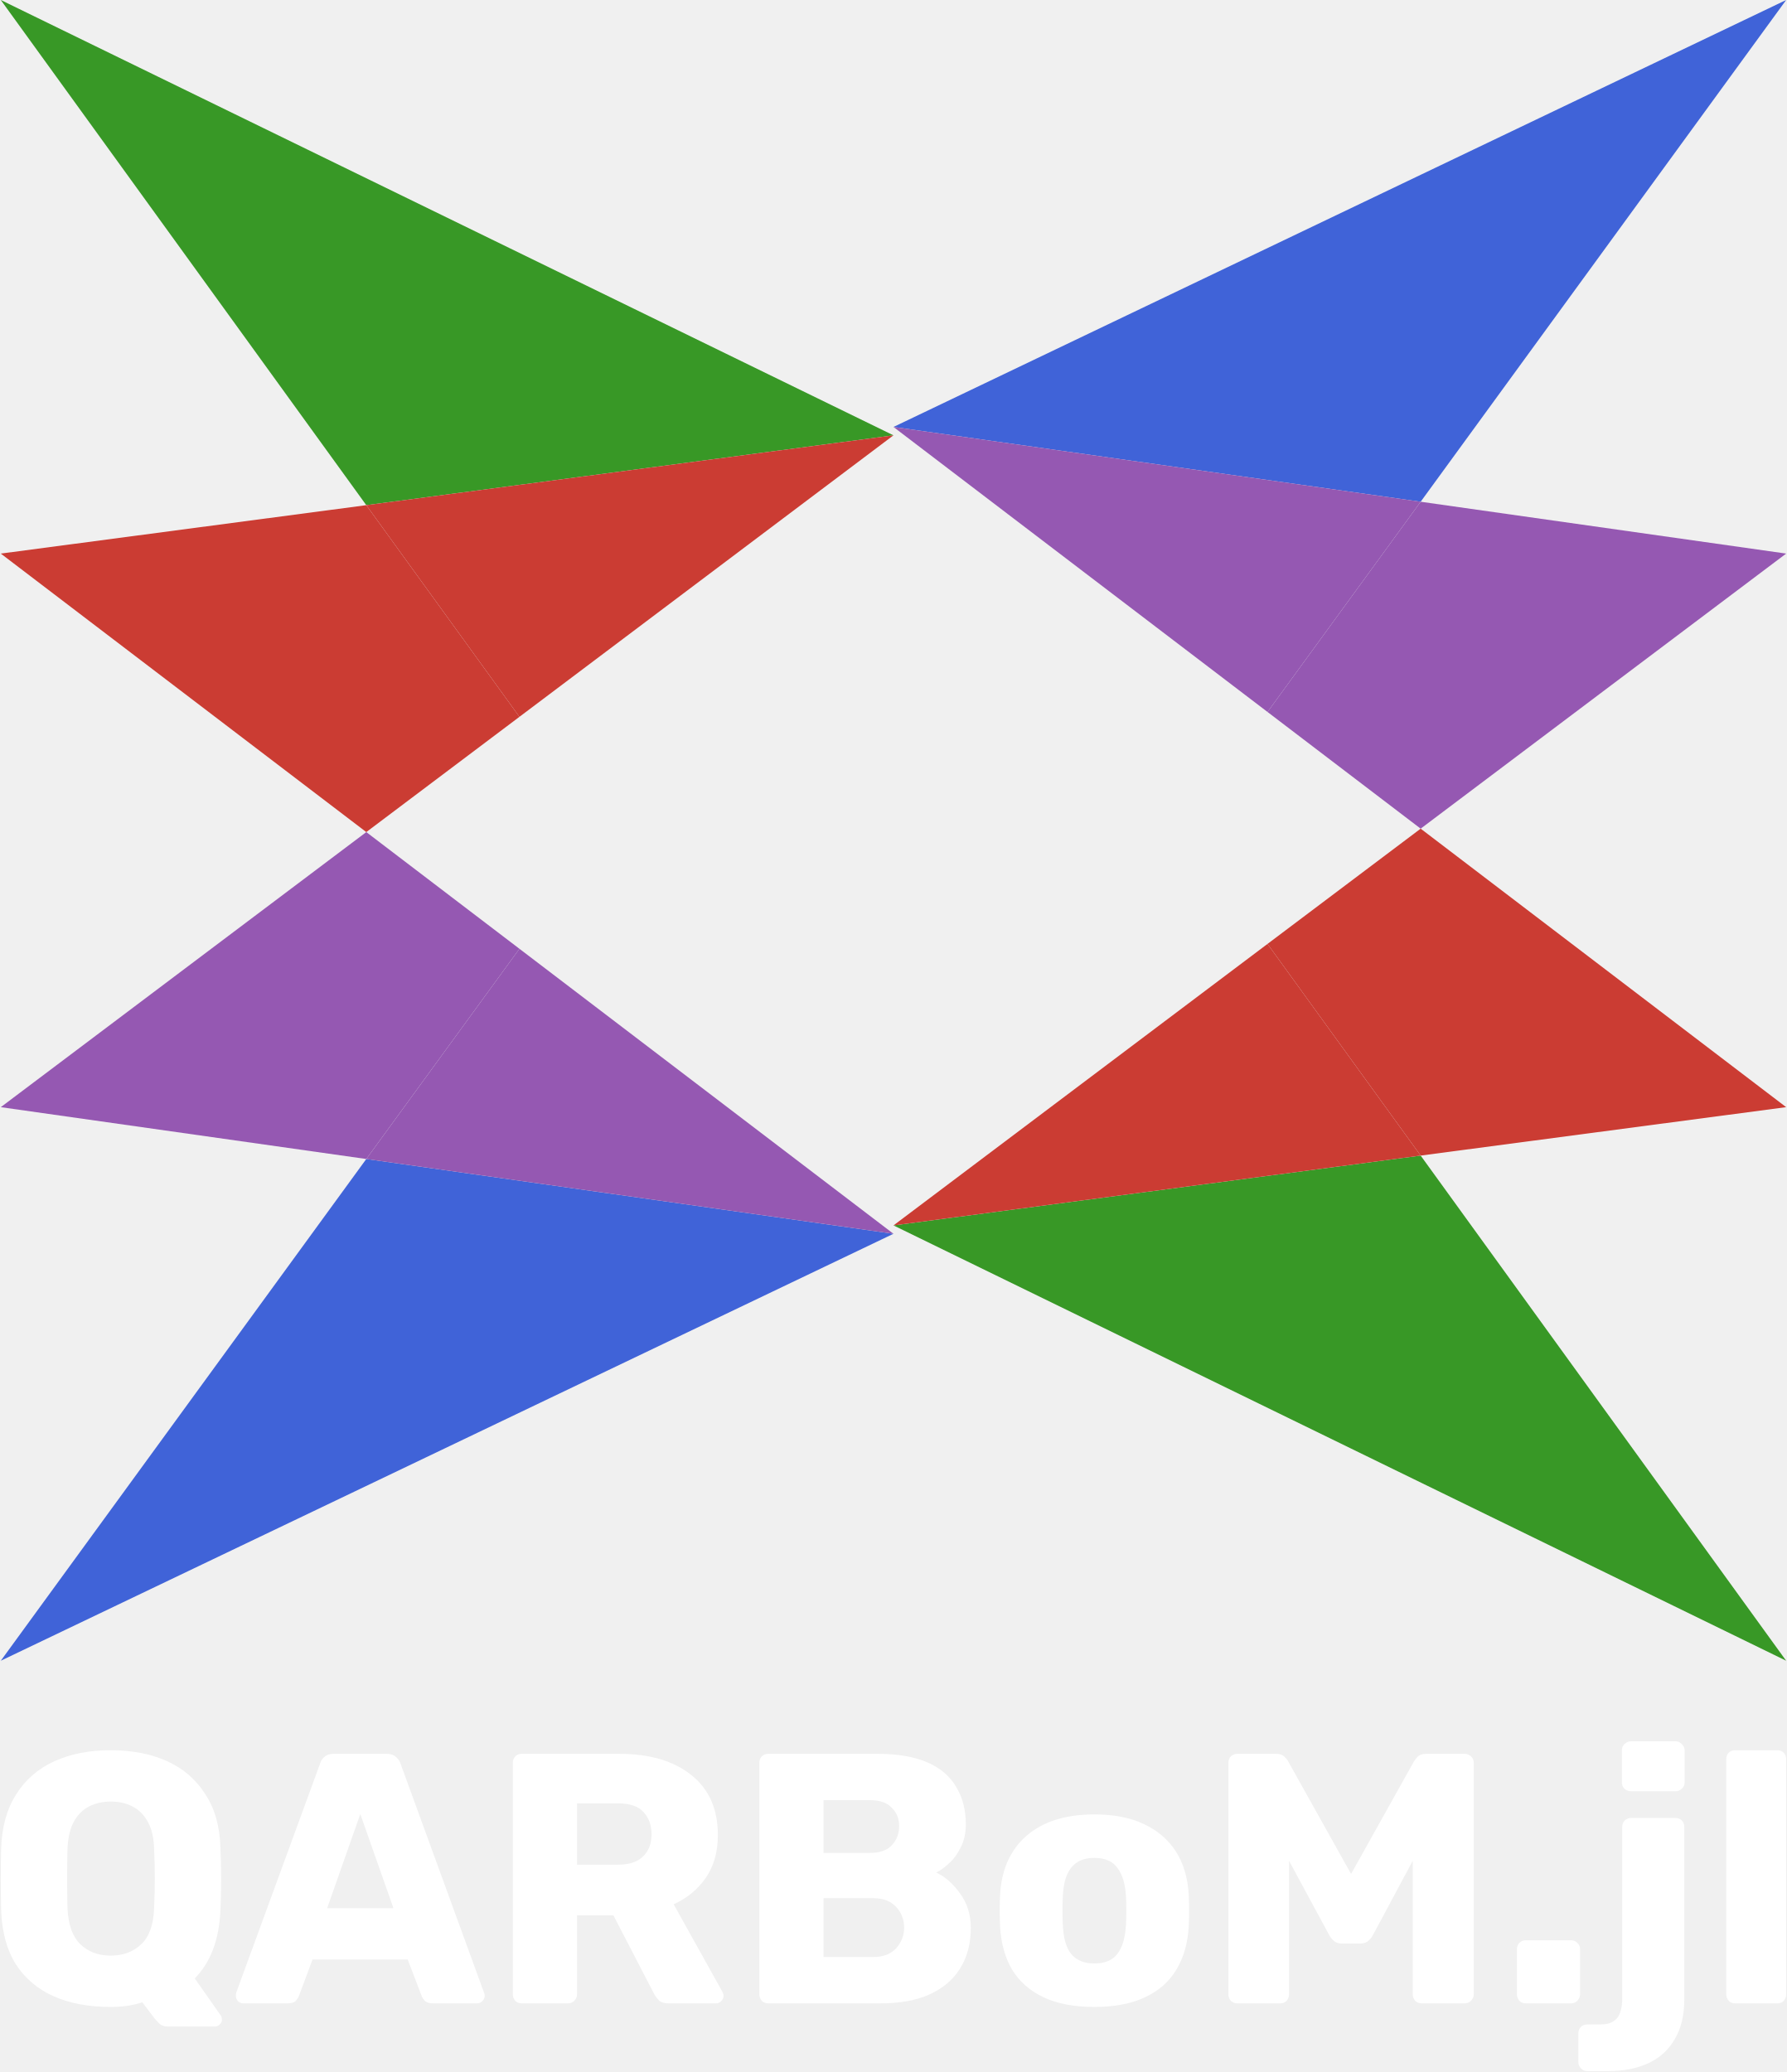
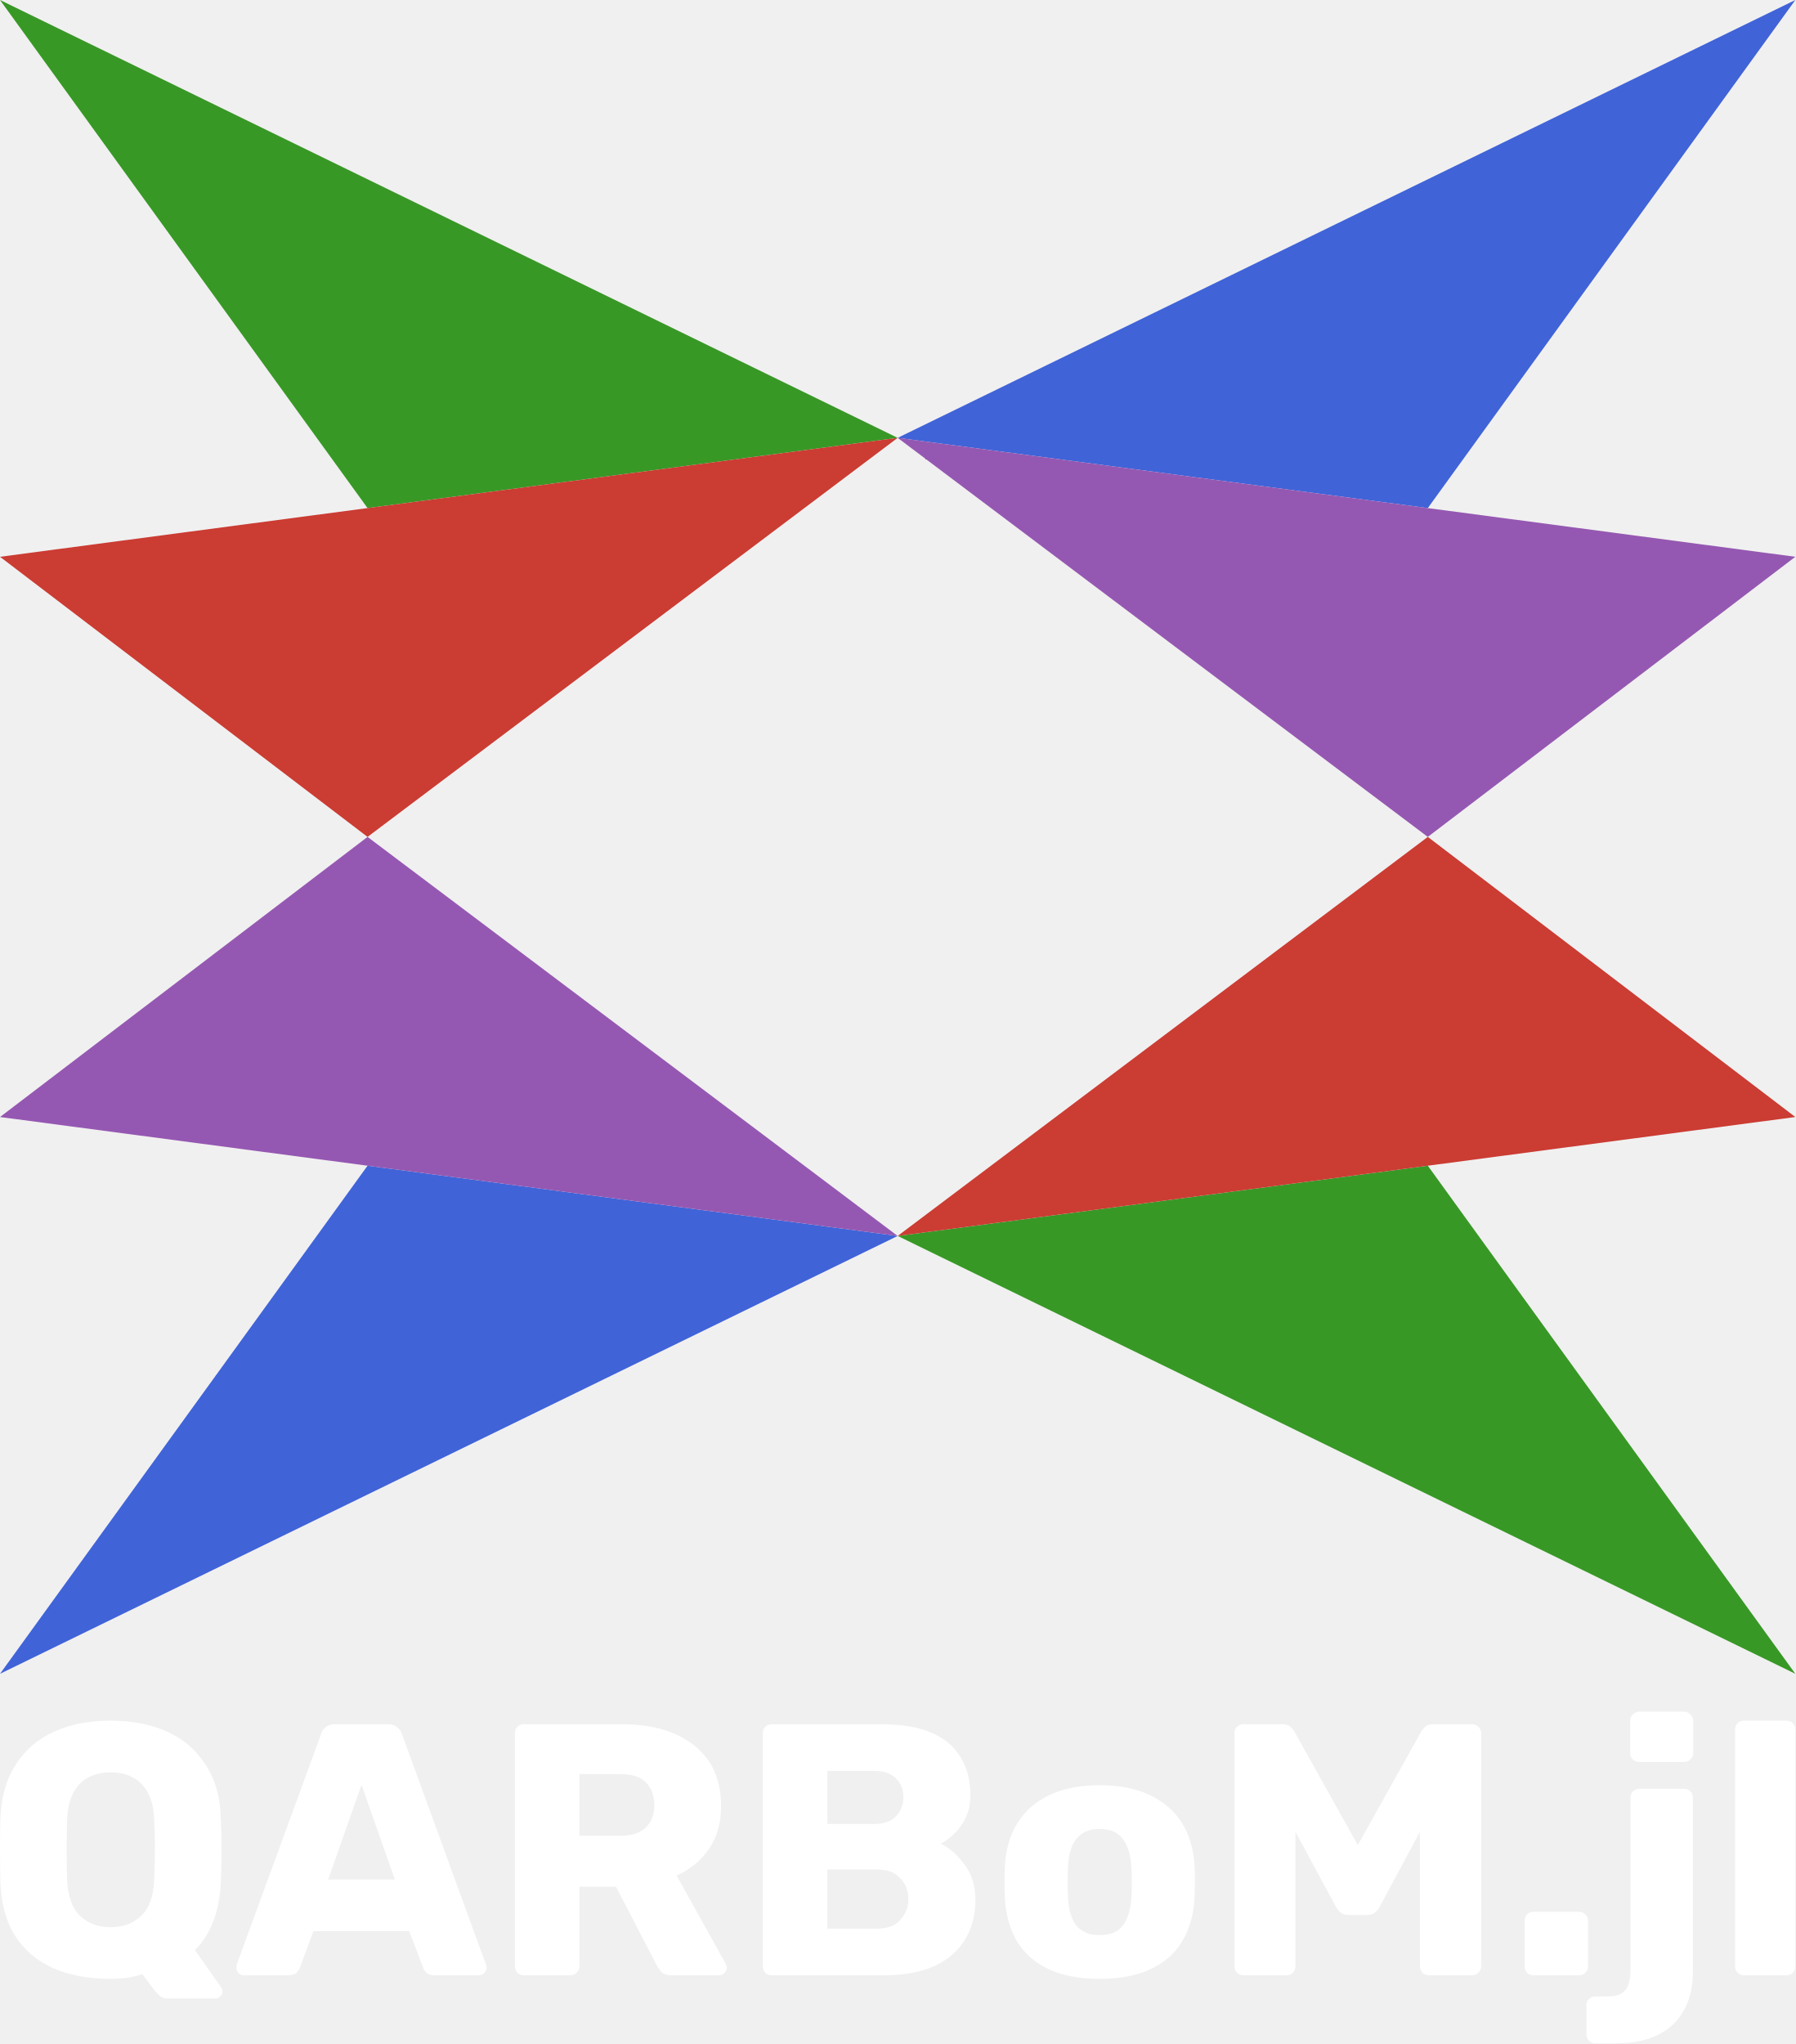
- <svg xmlns="http://www.w3.org/2000/svg" width="1707" height="1980" viewBox="0 0 1707 1980" fill="none">
-   <path d="M350.005 795.138L853.75 416L496.343 684.998L350.005 795.138Z" fill="#9558B2" />
-   <path d="M496.343 906.65L853.75 1179L350.005 795.138L496.343 906.65Z" fill="#CB3C33" />
-   <path d="M853.75 416L0.75 0L350.005 482.733L853.75 416Z" fill="#389826" />
-   <path d="M0.75 1587L853.75 1179L350.005 1107.54L0.75 1587Z" fill="#4063D8" />
-   <path d="M496.343 684.998L853.75 416L350.005 482.733L496.343 684.998Z" fill="#CB3C33" />
-   <path fill-rule="evenodd" clip-rule="evenodd" d="M0.75 529L350.005 482.733L496.343 684.998L350.005 795.138L0.75 529Z" fill="#CB3C33" />
-   <path d="M496.343 906.65L350.005 795.138L0.75 1058L350.005 1107.54L496.343 906.65Z" fill="#9558B2" />
-   <path d="M853.75 1179L496.343 906.65L350.005 1107.54L853.75 1179Z" fill="#9558B2" />
-   <path d="M1357.5 791.862L853.75 1171L1211.16 902.002L1357.5 791.862Z" fill="#9558B2" />
-   <path d="M1211.16 680.35L853.75 408L1357.5 791.862L1211.16 680.35Z" fill="#CB3C33" />
-   <path d="M853.75 1171L1706.75 1587L1357.5 1104.27L853.75 1171Z" fill="#389826" />
-   <path d="M1706.75 9.45926e-05L853.75 408L1357.5 479.457L1706.75 9.45926e-05Z" fill="#4063D8" />
-   <path d="M1211.16 902.002L853.75 1171L1357.5 1104.27L1211.16 902.002Z" fill="#CB3C33" />
-   <path fill-rule="evenodd" clip-rule="evenodd" d="M1706.75 1058L1357.5 1104.27L1211.16 902.002L1357.5 791.862L1706.75 1058Z" fill="#CB3C33" />
-   <path d="M1211.16 680.35L1357.5 791.862L1706.75 529L1357.5 479.457L1211.16 680.35Z" fill="#9558B2" />
-   <path d="M853.75 408L1211.16 680.35L1357.5 479.457L853.75 408Z" fill="#9558B2" />
-   <path d="M1658.03 1914.43C1655.53 1914.43 1653.49 1913.63 1651.9 1912.04C1650.31 1910.22 1649.51 1908.18 1649.51 1905.91V1681.04C1649.51 1678.54 1650.31 1676.49 1651.9 1674.9C1653.49 1673.31 1655.53 1672.52 1658.03 1672.52H1698.23C1700.73 1672.52 1702.78 1673.31 1704.37 1674.9C1705.96 1676.49 1706.75 1678.54 1706.75 1681.04V1905.91C1706.75 1908.18 1705.96 1910.22 1704.37 1912.04C1702.78 1913.63 1700.73 1914.43 1698.23 1914.43H1658.03Z" fill="white" />
-   <path d="M1516.72 1979.16C1514.22 1979.16 1512.18 1978.25 1510.59 1976.43C1509 1974.84 1508.2 1972.91 1508.2 1970.64V1943.04C1508.2 1940.55 1509 1938.5 1510.59 1936.91C1512.18 1935.32 1514.22 1934.53 1516.72 1934.53H1529.33C1535.01 1934.53 1539.32 1933.39 1542.27 1931.12C1545.23 1929.07 1547.27 1926.12 1548.41 1922.26C1549.54 1918.63 1550.11 1914.42 1550.11 1909.65V1745.77C1550.11 1743.27 1550.91 1741.23 1552.5 1739.64C1554.31 1738.05 1556.36 1737.25 1558.63 1737.25H1600.88C1603.38 1737.25 1605.42 1738.05 1607.01 1739.64C1608.6 1741.23 1609.39 1743.27 1609.39 1745.77V1911.02C1609.39 1925.78 1606.44 1938.16 1600.54 1948.15C1594.86 1958.38 1586.57 1966.1 1575.66 1971.32C1564.76 1976.55 1551.47 1979.16 1535.8 1979.16H1516.72ZM1558.29 1711.7C1556.02 1711.7 1553.97 1710.9 1552.16 1709.31C1550.57 1707.72 1549.77 1705.68 1549.77 1703.18V1672.52C1549.77 1670.25 1550.57 1668.32 1552.16 1666.73C1553.97 1664.91 1556.02 1664 1558.29 1664H1601.22C1603.49 1664 1605.42 1664.91 1607.01 1666.73C1608.83 1668.32 1609.74 1670.25 1609.74 1672.52V1703.18C1609.74 1705.68 1608.83 1707.72 1607.01 1709.31C1605.42 1710.9 1603.49 1711.7 1601.22 1711.7H1558.29Z" fill="white" />
-   <path d="M1458.02 1914.42C1455.52 1914.42 1453.48 1913.63 1451.89 1912.04C1450.3 1910.22 1449.5 1908.18 1449.5 1905.91V1862.64C1449.5 1860.14 1450.3 1858.09 1451.89 1856.5C1453.48 1854.91 1455.52 1854.12 1458.02 1854.12H1501.29C1503.56 1854.12 1505.49 1854.91 1507.08 1856.5C1508.9 1858.09 1509.81 1860.14 1509.81 1862.64V1905.91C1509.81 1908.18 1508.9 1910.22 1507.08 1912.04C1505.49 1913.63 1503.56 1914.42 1501.29 1914.42H1458.02Z" fill="white" />
-   <path d="M1182.31 1914.42C1180.04 1914.42 1178 1913.63 1176.18 1912.04C1174.59 1910.22 1173.8 1908.18 1173.8 1905.91V1684.44C1173.8 1681.95 1174.59 1679.9 1176.18 1678.31C1178 1676.72 1180.04 1675.93 1182.31 1675.93H1219.11C1222.97 1675.93 1225.81 1676.95 1227.63 1678.99C1229.45 1680.81 1230.58 1682.29 1231.04 1683.42L1291 1790.75L1350.97 1683.42C1351.65 1682.29 1352.78 1680.81 1354.37 1678.99C1356.19 1676.95 1359.03 1675.93 1362.89 1675.93H1399.35C1401.85 1675.93 1403.89 1676.72 1405.48 1678.31C1407.3 1679.9 1408.21 1681.95 1408.21 1684.44V1905.91C1408.21 1908.18 1407.3 1910.22 1405.48 1912.04C1403.89 1913.63 1401.85 1914.42 1399.35 1914.42H1358.8C1356.31 1914.42 1354.15 1913.63 1352.33 1912.04C1350.74 1910.22 1349.95 1908.18 1349.95 1905.91V1778.14L1311.79 1849.35C1310.65 1851.39 1309.17 1853.21 1307.36 1854.8C1305.54 1856.39 1303.04 1857.19 1299.86 1857.19H1282.14C1278.96 1857.19 1276.47 1856.39 1274.65 1854.8C1272.83 1853.21 1271.35 1851.39 1270.22 1849.35L1231.72 1778.14V1905.91C1231.72 1908.18 1230.92 1910.22 1229.33 1912.04C1227.74 1913.63 1225.7 1914.42 1223.2 1914.42H1182.31Z" fill="white" />
-   <path d="M1045.57 1917.83C1026.49 1917.83 1010.37 1914.77 997.193 1908.63C984.246 1902.5 974.252 1893.76 967.21 1882.4C960.396 1870.81 956.534 1857.07 955.626 1841.17C955.399 1836.63 955.285 1831.52 955.285 1825.84C955.285 1819.93 955.399 1814.82 955.626 1810.51C956.534 1794.38 960.623 1780.64 967.892 1769.28C975.16 1757.92 985.268 1749.18 998.215 1743.05C1011.39 1736.91 1027.18 1733.85 1045.57 1733.85C1064.2 1733.85 1079.99 1736.91 1092.93 1743.05C1106.11 1749.18 1116.33 1757.92 1123.6 1769.28C1130.87 1780.64 1134.95 1794.38 1135.86 1810.51C1136.09 1814.82 1136.2 1819.93 1136.2 1825.84C1136.2 1831.52 1136.09 1836.63 1135.86 1841.17C1134.95 1857.07 1130.98 1870.81 1123.94 1882.4C1117.12 1893.76 1107.13 1902.5 1093.96 1908.63C1081.01 1914.77 1064.88 1917.83 1045.57 1917.83ZM1045.57 1876.27C1055.8 1876.27 1063.18 1873.2 1067.72 1867.07C1072.49 1860.93 1075.22 1851.73 1075.9 1839.47C1076.12 1836.06 1076.24 1831.52 1076.24 1825.84C1076.24 1820.16 1076.12 1815.62 1075.9 1812.21C1075.22 1800.17 1072.49 1791.09 1067.72 1784.95C1063.18 1778.59 1055.8 1775.41 1045.57 1775.41C1035.81 1775.41 1028.42 1778.59 1023.43 1784.95C1018.66 1791.09 1016.05 1800.17 1015.59 1812.21C1015.36 1815.62 1015.25 1820.16 1015.25 1825.84C1015.25 1831.52 1015.36 1836.06 1015.59 1839.47C1016.05 1851.73 1018.66 1860.93 1023.43 1867.07C1028.42 1873.2 1035.81 1876.27 1045.57 1876.27Z" fill="white" />
-   <path d="M734.127 1914.42C731.629 1914.42 729.584 1913.63 727.994 1912.04C726.404 1910.22 725.609 1908.18 725.609 1905.91V1684.44C725.609 1681.95 726.404 1679.9 727.994 1678.31C729.584 1676.72 731.629 1675.93 734.127 1675.93H838.045C857.579 1675.93 873.592 1678.65 886.085 1684.1C898.578 1689.55 907.777 1697.39 913.683 1707.61C919.816 1717.61 922.882 1729.53 922.882 1743.39C922.882 1751.56 921.292 1758.83 918.112 1765.19C915.159 1771.33 911.412 1776.44 906.869 1780.52C902.553 1784.61 898.464 1787.57 894.603 1789.38C903.234 1793.47 910.844 1800.17 917.431 1809.49C924.245 1818.8 927.652 1829.7 927.652 1842.19C927.652 1857.19 924.245 1870.13 917.431 1881.04C910.844 1891.71 901.077 1900 888.129 1905.91C875.41 1911.59 859.737 1914.42 841.111 1914.42H734.127ZM786.938 1870.13H834.297C844.064 1870.13 851.446 1867.29 856.443 1861.61C861.44 1855.94 863.939 1849.46 863.939 1842.19C863.939 1834.24 861.327 1827.54 856.103 1822.09C851.105 1816.64 843.837 1813.91 834.297 1813.91H786.938V1870.13ZM786.938 1770.64H831.23C840.543 1770.64 847.471 1768.26 852.014 1763.49C856.784 1758.49 859.169 1752.36 859.169 1745.09C859.169 1737.82 856.784 1731.92 852.014 1727.37C847.471 1722.6 840.543 1720.22 831.23 1720.22H786.938V1770.64Z" fill="white" />
-   <path d="M498.557 1914.42C496.058 1914.42 494.014 1913.63 492.424 1912.04C490.834 1910.22 490.039 1908.18 490.039 1905.91V1684.44C490.039 1681.95 490.834 1679.9 492.424 1678.31C494.014 1676.72 496.058 1675.93 498.557 1675.93H591.231C620.759 1675.93 643.928 1682.74 660.736 1696.37C677.545 1709.77 685.949 1728.85 685.949 1753.61C685.949 1769.74 682.088 1783.36 674.365 1794.49C666.642 1805.62 656.421 1814.03 643.701 1819.71L690.378 1903.52C691.06 1904.88 691.4 1906.13 691.4 1907.27C691.4 1909.09 690.605 1910.79 689.015 1912.38C687.653 1913.74 686.063 1914.42 684.246 1914.42H638.931C634.615 1914.42 631.435 1913.4 629.391 1911.36C627.346 1909.09 625.87 1907.04 624.961 1905.23L586.12 1830.27H551.367V1905.91C551.367 1908.18 550.459 1910.22 548.642 1912.04C547.052 1913.63 545.007 1914.42 542.509 1914.42H498.557ZM551.367 1781.89H590.549C601.225 1781.89 609.175 1779.28 614.399 1774.05C619.851 1768.83 622.576 1761.79 622.576 1752.93C622.576 1744.07 619.964 1736.91 614.74 1731.46C609.743 1726.01 601.679 1723.28 590.549 1723.28H551.367V1781.89Z" fill="white" />
-   <path d="M232.526 1914.42C230.709 1914.42 229.005 1913.74 227.415 1912.38C226.053 1910.79 225.371 1909.09 225.371 1907.27C225.371 1906.13 225.485 1905.11 225.712 1904.2L305.779 1685.47C306.461 1682.97 307.824 1680.81 309.868 1678.99C312.139 1676.95 315.206 1675.93 319.067 1675.93H369.493C373.354 1675.93 376.307 1676.95 378.351 1678.99C380.623 1680.81 382.099 1682.97 382.781 1685.47L462.507 1904.2C462.962 1905.11 463.189 1906.13 463.189 1907.27C463.189 1909.09 462.394 1910.79 460.804 1912.38C459.441 1913.74 457.737 1914.42 455.693 1914.42H413.785C410.378 1914.42 407.766 1913.63 405.949 1912.04C404.359 1910.22 403.337 1908.63 402.883 1907.27L389.595 1872.52H298.624L285.677 1907.27C285.223 1908.63 284.201 1910.22 282.611 1912.04C281.021 1913.63 278.295 1914.42 274.434 1914.42H232.526ZM312.594 1823.45H375.966L344.28 1733.51L312.594 1823.45Z" fill="white" />
-   <path d="M160.544 1936.57C156.91 1936.57 154.071 1935.55 152.027 1933.5C150.209 1931.68 148.733 1930.09 147.597 1928.73L136.013 1913.4C127.155 1916.35 117.047 1917.83 105.69 1917.83C84.793 1917.83 66.621 1914.42 51.175 1907.61C35.957 1900.79 23.919 1890.57 15.06 1876.94C6.429 1863.09 1.772 1845.83 1.091 1825.16C0.864 1815.39 0.75 1805.62 0.75 1795.85C0.75 1785.86 0.864 1775.98 1.091 1766.21C1.772 1745.77 6.542 1728.62 15.401 1714.76C24.259 1700.68 36.411 1690.12 51.857 1683.08C67.303 1676.04 85.247 1672.52 105.69 1672.52C126.36 1672.52 144.417 1676.04 159.863 1683.08C175.309 1690.12 187.461 1700.68 196.319 1714.76C205.405 1728.62 210.175 1745.77 210.629 1766.21C211.084 1775.98 211.311 1785.86 211.311 1795.85C211.311 1805.62 211.084 1815.39 210.629 1825.16C209.494 1853.32 201.316 1875.13 186.098 1890.57L210.97 1926.01C211.197 1926.23 211.424 1926.69 211.651 1927.37C211.879 1928.05 211.992 1928.73 211.992 1929.41C212.219 1931.23 211.651 1932.82 210.289 1934.18C208.926 1935.77 207.222 1936.57 205.178 1936.57H160.544ZM105.69 1868.77C117.728 1868.77 127.495 1865.13 134.991 1857.86C142.714 1850.59 146.802 1839.01 147.257 1823.11C147.711 1813.12 147.938 1803.69 147.938 1794.83C147.938 1785.97 147.711 1776.77 147.257 1767.23C147.029 1756.56 145.099 1747.93 141.464 1741.34C137.83 1734.53 132.947 1729.53 126.814 1726.35C120.908 1723.17 113.867 1721.58 105.69 1721.58C97.967 1721.58 91.039 1723.17 84.906 1726.35C78.773 1729.53 73.89 1734.53 70.255 1741.34C66.848 1747.93 64.918 1756.56 64.463 1767.23C64.236 1776.77 64.123 1785.97 64.123 1794.83C64.123 1803.69 64.236 1813.12 64.463 1823.11C65.145 1839.01 69.233 1850.59 76.729 1857.86C84.225 1865.13 93.878 1868.77 105.69 1868.77Z" fill="white" />
+ <svg xmlns="http://www.w3.org/2000/svg" width="1706" height="1942" viewBox="0 0 1706 1942" fill="none">
+   <path d="M1657.28 1876.7C1654.78 1876.7 1652.74 1875.91 1651.15 1874.32C1649.56 1872.5 1648.76 1870.46 1648.76 1868.19V1643.31C1648.76 1640.82 1649.56 1638.77 1651.15 1637.18C1652.74 1635.59 1654.78 1634.8 1657.28 1634.8H1697.48C1699.98 1634.8 1702.03 1635.59 1703.62 1637.18C1705.21 1638.77 1706 1640.82 1706 1643.31V1868.19C1706 1870.46 1705.21 1872.5 1703.62 1874.32C1702.03 1875.91 1699.98 1876.7 1697.48 1876.7H1657.28Z" fill="white" />
+   <path d="M1515.97 1941.44C1513.47 1941.44 1511.43 1940.53 1509.84 1938.71C1508.25 1937.12 1507.45 1935.19 1507.45 1932.92V1905.32C1507.45 1902.82 1508.25 1900.78 1509.84 1899.19C1511.43 1897.6 1513.47 1896.8 1515.97 1896.8H1528.58C1534.26 1896.8 1538.57 1895.67 1541.52 1893.4C1544.48 1891.35 1546.52 1888.4 1547.66 1884.54C1548.79 1880.9 1549.36 1876.7 1549.36 1871.93V1708.05C1549.36 1705.55 1550.16 1703.51 1551.75 1701.92C1553.56 1700.33 1555.61 1699.53 1557.88 1699.53H1600.13C1602.63 1699.53 1604.67 1700.33 1606.26 1701.92C1607.85 1703.51 1608.64 1705.55 1608.64 1708.05V1873.29C1608.64 1888.06 1605.69 1900.44 1599.79 1910.43C1594.11 1920.65 1585.82 1928.38 1574.91 1933.6C1564.01 1938.82 1550.72 1941.44 1535.05 1941.44H1515.97ZM1557.54 1673.98C1555.27 1673.98 1553.22 1673.18 1551.41 1671.59C1549.82 1670 1549.02 1667.96 1549.02 1665.46V1634.8C1549.02 1632.52 1549.82 1630.59 1551.41 1629C1553.22 1627.19 1555.27 1626.28 1557.54 1626.28H1600.47C1602.74 1626.28 1604.67 1627.19 1606.26 1629C1608.08 1630.59 1608.99 1632.52 1608.99 1634.8V1665.46C1608.99 1667.96 1608.08 1670 1606.26 1671.59C1604.67 1673.18 1602.74 1673.98 1600.47 1673.98H1557.54Z" fill="white" />
+   <path d="M1457.27 1876.7C1454.77 1876.7 1452.73 1875.91 1451.14 1874.32C1449.55 1872.5 1448.75 1870.45 1448.75 1868.18V1824.91C1448.75 1822.41 1449.55 1820.37 1451.14 1818.78C1452.73 1817.19 1454.77 1816.39 1457.27 1816.39H1500.54C1502.81 1816.39 1504.74 1817.19 1506.33 1818.78C1508.15 1820.37 1509.06 1822.41 1509.06 1824.91V1868.18C1509.06 1870.45 1508.15 1872.5 1506.33 1874.32C1504.74 1875.91 1502.81 1876.7 1500.54 1876.7H1457.27Z" fill="white" />
+   <path d="M1181.56 1876.7C1179.29 1876.7 1177.25 1875.91 1175.43 1874.32C1173.84 1872.5 1173.05 1870.46 1173.05 1868.18V1646.72C1173.05 1644.22 1173.84 1642.18 1175.43 1640.59C1177.25 1639 1179.29 1638.2 1181.56 1638.2H1218.36C1222.22 1638.2 1225.06 1639.23 1226.88 1641.27C1228.7 1643.09 1229.83 1644.56 1230.29 1645.7L1290.25 1753.02L1350.22 1645.7C1350.9 1644.56 1352.03 1643.09 1353.62 1641.27C1355.44 1639.23 1358.28 1638.2 1362.14 1638.2H1398.6C1401.1 1638.2 1403.14 1639 1404.73 1640.59C1406.55 1642.18 1407.46 1644.22 1407.46 1646.72V1868.18C1407.46 1870.46 1406.55 1872.5 1404.73 1874.32C1403.14 1875.91 1401.1 1876.7 1398.6 1876.7H1358.05C1355.56 1876.7 1353.4 1875.91 1351.58 1874.32C1349.99 1872.5 1349.2 1870.46 1349.2 1868.18V1740.42L1311.04 1811.63C1309.9 1813.67 1308.42 1815.49 1306.61 1817.08C1304.79 1818.67 1302.29 1819.46 1299.11 1819.46H1281.39C1278.21 1819.46 1275.72 1818.67 1273.9 1817.08C1272.08 1815.49 1270.6 1813.67 1269.47 1811.63L1230.97 1740.42V1868.18C1230.97 1870.46 1230.17 1872.5 1228.58 1874.32C1226.99 1875.91 1224.95 1876.7 1222.45 1876.7H1181.56Z" fill="white" />
+   <path d="M1044.82 1880.11C1025.74 1880.11 1009.62 1877.04 996.443 1870.91C983.496 1864.78 973.502 1856.03 966.46 1844.68C959.646 1833.09 955.784 1819.35 954.876 1803.45C954.649 1798.91 954.535 1793.8 954.535 1788.12C954.535 1782.21 954.649 1777.1 954.876 1772.79C955.784 1756.66 959.873 1742.92 967.142 1731.56C974.41 1720.2 984.518 1711.46 997.465 1705.32C1010.64 1699.19 1026.43 1696.12 1044.82 1696.12C1063.45 1696.12 1079.24 1699.19 1092.18 1705.32C1105.36 1711.46 1115.58 1720.2 1122.85 1731.56C1130.12 1742.92 1134.2 1756.66 1135.11 1772.79C1135.34 1777.1 1135.45 1782.21 1135.45 1788.12C1135.45 1793.8 1135.34 1798.91 1135.11 1803.45C1134.2 1819.35 1130.23 1833.09 1123.19 1844.68C1116.37 1856.03 1106.38 1864.78 1093.21 1870.91C1080.26 1877.04 1064.13 1880.11 1044.82 1880.11ZM1044.82 1838.54C1055.05 1838.54 1062.43 1835.48 1066.97 1829.34C1071.74 1823.21 1074.47 1814.01 1075.15 1801.75C1075.37 1798.34 1075.49 1793.8 1075.49 1788.12C1075.49 1782.44 1075.37 1777.9 1075.15 1774.49C1074.47 1762.45 1071.74 1753.36 1066.97 1747.23C1062.43 1740.87 1055.05 1737.69 1044.82 1737.69C1035.06 1737.69 1027.67 1740.87 1022.68 1747.23C1017.91 1753.36 1015.3 1762.45 1014.84 1774.49C1014.61 1777.9 1014.5 1782.44 1014.5 1788.12C1014.5 1793.8 1014.61 1798.34 1014.84 1801.75C1015.3 1814.01 1017.91 1823.21 1022.68 1829.34C1027.67 1835.48 1035.06 1838.54 1044.82 1838.54Z" fill="white" />
+   <path d="M733.377 1876.7C730.879 1876.7 728.834 1875.91 727.244 1874.32C725.654 1872.5 724.859 1870.46 724.859 1868.18V1646.72C724.859 1644.22 725.654 1642.18 727.244 1640.59C728.834 1639 730.879 1638.2 733.377 1638.2H837.295C856.829 1638.2 872.842 1640.93 885.335 1646.38C897.828 1651.83 907.027 1659.67 912.933 1669.89C919.066 1679.88 922.132 1691.81 922.132 1705.66C922.132 1713.84 920.542 1721.11 917.362 1727.47C914.409 1733.6 910.662 1738.71 906.119 1742.8C901.803 1746.89 897.714 1749.84 893.853 1751.66C902.484 1755.75 910.094 1762.45 916.681 1771.76C923.495 1781.08 926.902 1791.98 926.902 1804.47C926.902 1819.46 923.495 1832.41 916.681 1843.31C910.094 1853.99 900.327 1862.28 887.38 1868.18C874.66 1873.86 858.987 1876.7 840.361 1876.7H733.377ZM786.188 1832.41H833.547C843.314 1832.41 850.696 1829.57 855.693 1823.89C860.69 1818.21 863.189 1811.74 863.189 1804.47C863.189 1796.52 860.577 1789.82 855.353 1784.37C850.355 1778.92 843.087 1776.19 833.547 1776.19H786.188V1832.41ZM786.188 1732.92H830.48C839.793 1732.92 846.721 1730.54 851.264 1725.77C856.034 1720.77 858.419 1714.64 858.419 1707.37C858.419 1700.1 856.034 1694.19 851.264 1689.65C846.721 1684.88 839.793 1682.5 830.48 1682.5H786.188V1732.92Z" fill="white" />
+   <path d="M497.807 1876.7C495.308 1876.7 493.264 1875.91 491.674 1874.32C490.084 1872.5 489.289 1870.46 489.289 1868.18V1646.72C489.289 1644.22 490.084 1642.18 491.674 1640.59C493.264 1639 495.308 1638.2 497.807 1638.2H590.481C620.009 1638.2 643.178 1645.02 659.986 1658.65C676.795 1672.05 685.199 1691.13 685.199 1715.89C685.199 1732.01 681.338 1745.64 673.615 1756.77C665.892 1767.9 655.671 1776.31 642.951 1781.98L689.628 1865.8C690.31 1867.16 690.65 1868.41 690.65 1869.55C690.65 1871.36 689.855 1873.07 688.265 1874.66C686.903 1876.02 685.313 1876.7 683.496 1876.7H638.181C633.865 1876.7 630.685 1875.68 628.641 1873.64C626.596 1871.36 625.12 1869.32 624.211 1867.5L585.37 1792.55H550.617V1868.18C550.617 1870.46 549.709 1872.5 547.892 1874.32C546.302 1875.91 544.257 1876.7 541.759 1876.7H497.807ZM550.617 1744.16H589.799C600.475 1744.16 608.425 1741.55 613.649 1736.33C619.101 1731.1 621.826 1724.06 621.826 1715.2C621.826 1706.35 619.214 1699.19 613.99 1693.74C608.993 1688.29 600.929 1685.56 589.799 1685.56H550.617V1744.16Z" fill="white" />
+   <path d="M231.776 1876.7C229.959 1876.7 228.255 1876.02 226.665 1874.66C225.303 1873.07 224.621 1871.36 224.621 1869.55C224.621 1868.41 224.735 1867.39 224.962 1866.48L305.029 1647.74C305.711 1645.24 307.074 1643.09 309.118 1641.27C311.389 1639.23 314.456 1638.2 318.317 1638.2H368.743C372.604 1638.2 375.557 1639.23 377.601 1641.27C379.873 1643.09 381.349 1645.24 382.031 1647.74L461.757 1866.48C462.212 1867.39 462.439 1868.41 462.439 1869.55C462.439 1871.36 461.644 1873.07 460.054 1874.66C458.691 1876.02 456.987 1876.7 454.943 1876.7H413.035C409.628 1876.7 407.016 1875.91 405.199 1874.32C403.609 1872.5 402.587 1870.91 402.133 1869.55L388.845 1834.79H297.874L284.927 1869.55C284.473 1870.91 283.451 1872.5 281.861 1874.32C280.271 1875.91 277.545 1876.7 273.684 1876.7H231.776ZM311.844 1785.73H375.216L343.53 1695.78L311.844 1785.73Z" fill="white" />
+   <path d="M159.794 1898.85C156.16 1898.85 153.321 1897.82 151.277 1895.78C149.459 1893.96 147.983 1892.37 146.847 1891.01L135.263 1875.68C126.405 1878.63 116.297 1880.11 104.94 1880.11C84.043 1880.11 65.871 1876.7 50.425 1869.88C35.207 1863.07 23.169 1852.85 14.31 1839.22C5.679 1825.37 1.022 1808.1 0.341 1787.43C0.114 1777.67 0 1767.9 0 1758.13C0 1748.14 0.114 1738.26 0.341 1728.49C1.022 1708.05 5.792 1690.9 14.651 1677.04C23.509 1662.96 35.661 1652.4 51.107 1645.36C66.553 1638.31 84.497 1634.79 104.94 1634.79C125.61 1634.79 143.667 1638.31 159.113 1645.36C174.559 1652.4 186.711 1662.96 195.569 1677.04C204.655 1690.9 209.425 1708.05 209.879 1728.49C210.334 1738.26 210.561 1748.14 210.561 1758.13C210.561 1767.9 210.334 1777.67 209.879 1787.43C208.744 1815.6 200.566 1837.4 185.348 1852.85L210.22 1888.28C210.447 1888.51 210.674 1888.96 210.901 1889.65C211.129 1890.33 211.242 1891.01 211.242 1891.69C211.469 1893.51 210.901 1895.1 209.539 1896.46C208.176 1898.05 206.472 1898.85 204.428 1898.85H159.794ZM104.94 1831.04C116.978 1831.04 126.745 1827.41 134.241 1820.14C141.964 1812.87 146.052 1801.29 146.507 1785.39C146.961 1775.39 147.188 1765.97 147.188 1757.11C147.188 1748.25 146.961 1739.05 146.507 1729.51C146.279 1718.84 144.349 1710.2 140.714 1703.62C137.08 1696.8 132.197 1691.81 126.064 1688.63C120.158 1685.45 113.117 1683.86 104.94 1683.86C97.217 1683.86 90.289 1685.45 84.156 1688.63C78.023 1691.81 73.14 1696.8 69.505 1703.62C66.098 1710.2 64.168 1718.84 63.713 1729.51C63.486 1739.05 63.373 1748.25 63.373 1757.11C63.373 1765.97 63.486 1775.39 63.713 1785.39C64.395 1801.29 68.483 1812.87 75.979 1820.14C83.475 1827.41 93.128 1831.04 104.94 1831.04Z" fill="white" />
+   <path d="M853 416L0 0L349.255 482.733L853 416Z" fill="#389826" />
+   <path fill-rule="evenodd" clip-rule="evenodd" d="M495.593 684.999L853 416L349.255 482.733L0 529L349.255 795.138L495.593 684.999Z" fill="#CB3C33" />
+   <path d="M349.254 795.14L852.999 1174.28L495.592 905.279L349.254 795.14Z" fill="#9558B2" />
+   <path d="M853 1174.28L0 1590.28L349.255 1107.54L853 1174.28Z" fill="#4063D8" />
+   <path fill-rule="evenodd" clip-rule="evenodd" d="M495.593 905.279L853 1174.28L349.255 1107.54L0 1061.28L349.255 795.14L495.593 905.279Z" fill="#9558B2" />
+   <path d="M853 1174.27L1706 1590.27L1356.75 1107.54L853 1174.27Z" fill="#389826" />
+   <path fill-rule="evenodd" clip-rule="evenodd" d="M1210.41 905.275L853 1174.27L1356.75 1107.54L1706 1061.27L1356.75 795.136L1210.41 905.275Z" fill="#CB3C33" />
+   <path d="M1356.75 795.138L853.001 416L1210.41 684.998L1356.75 795.138Z" fill="#9558B2" />
+   <path d="M853 416L1706 0L1356.75 482.733L853 416Z" fill="#4063D8" />
+   <path fill-rule="evenodd" clip-rule="evenodd" d="M1210.41 684.999L853 416L1356.75 482.733L1706 529L1356.75 795.138L1210.41 684.999Z" fill="#9558B2" />
</svg>
